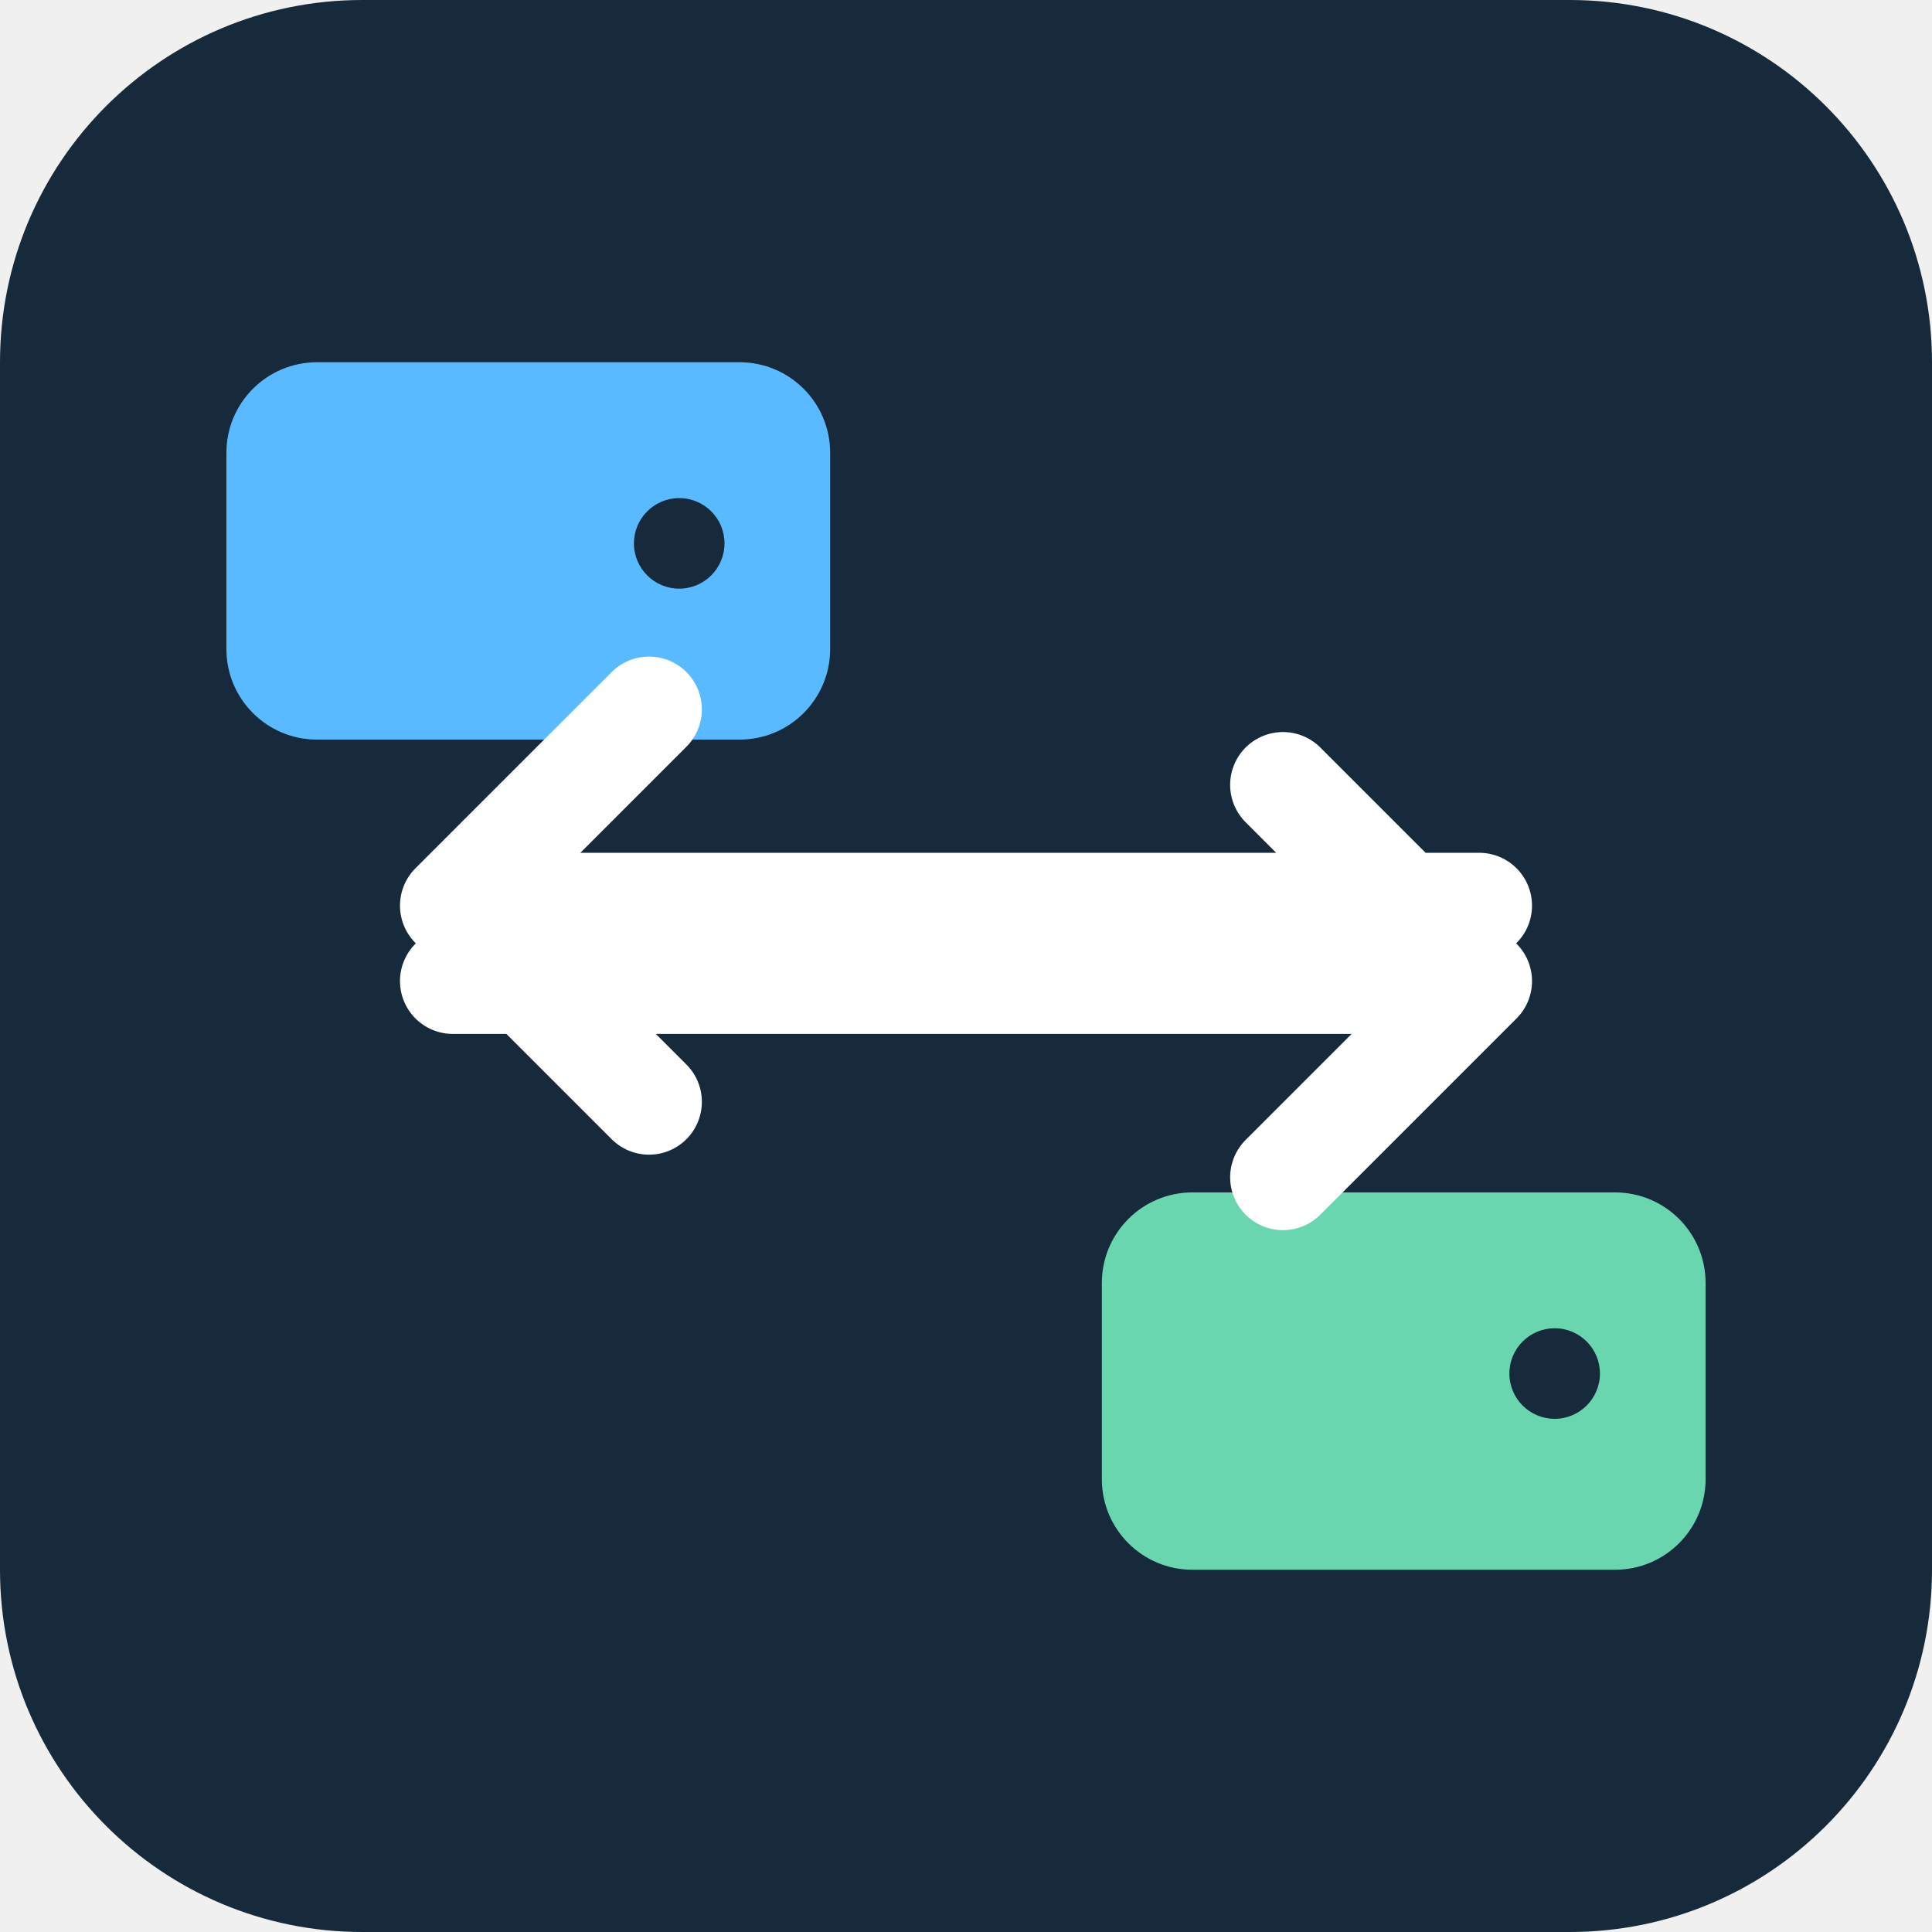
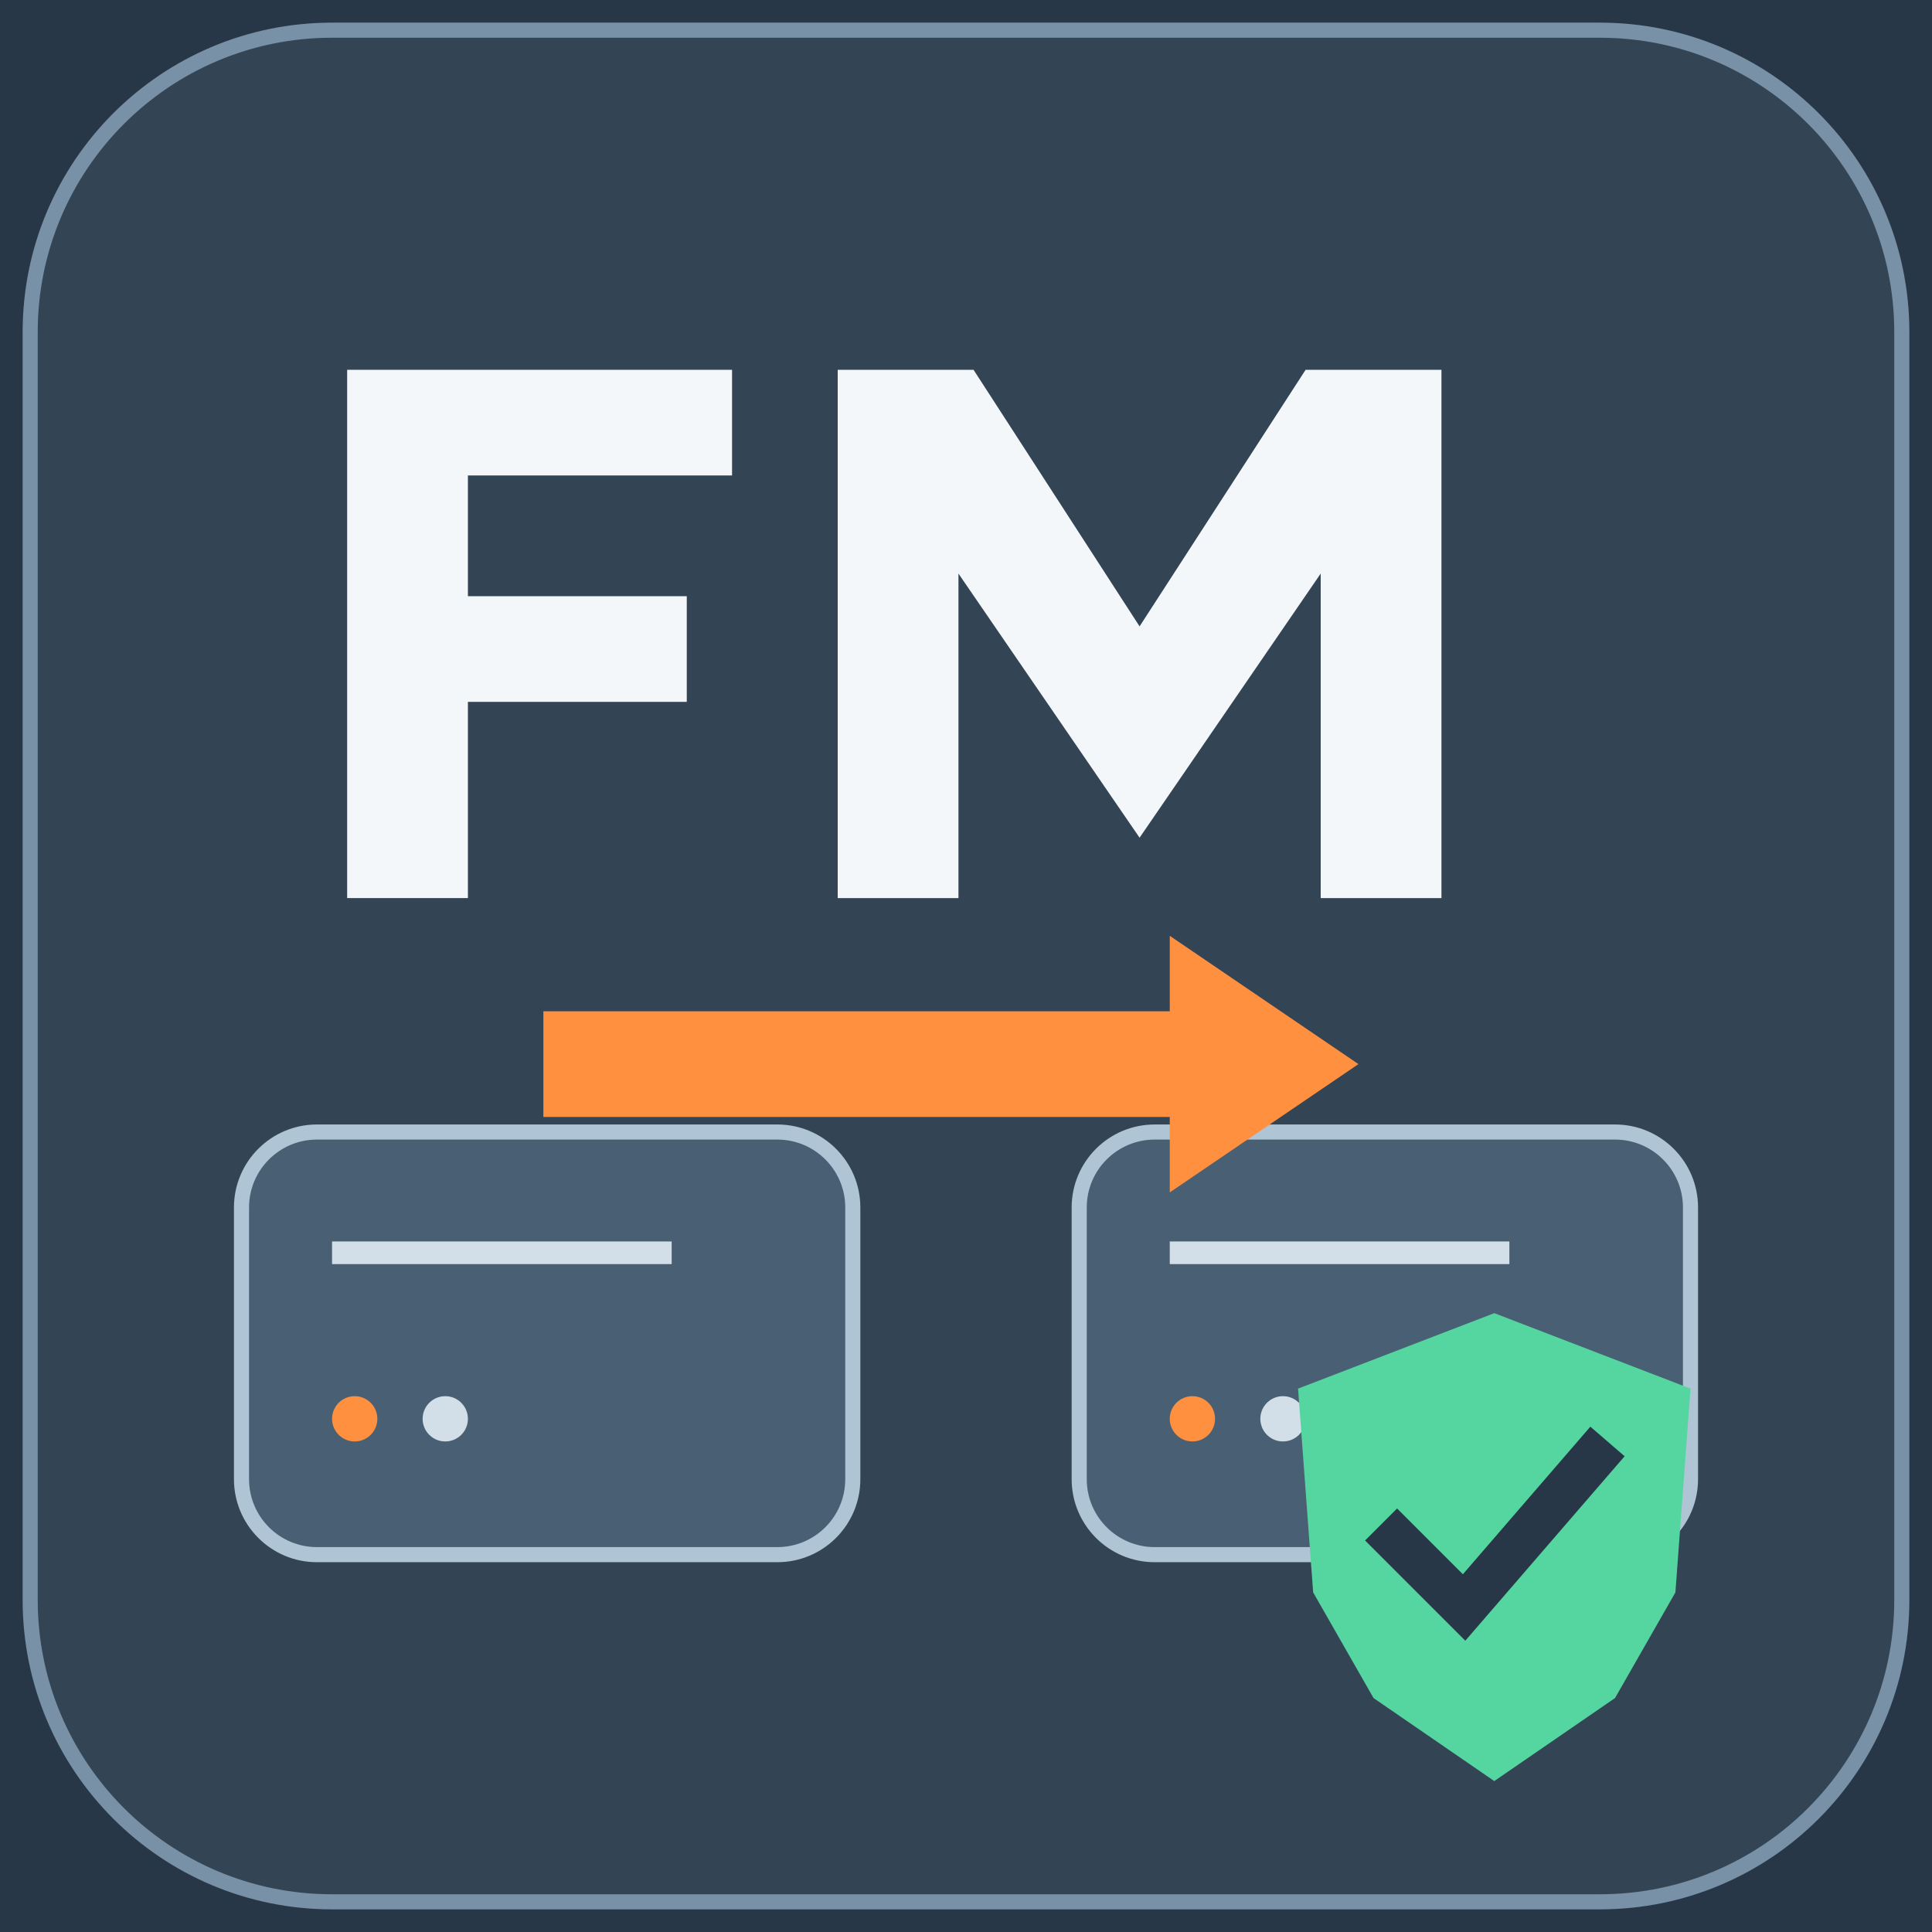
- <svg xmlns="http://www.w3.org/2000/svg" viewBox="0 0 128 128">
-   <rect width="128" height="128" rx="24" fill="#172a3b" />
-   <rect x="15" y="24" width="40" height="25" rx="6" fill="#59baff" />
-   <rect x="73" y="79" width="40" height="25" rx="6" fill="#69d6b0" />
-   <path d="M30 65h68m-13-13 13 13-13 13M98 60H30m13-13L30 60l13 13" fill="none" stroke="#fff" stroke-width="7" stroke-linecap="round" stroke-linejoin="round" />
-   <circle cx="45" cy="36" r="3" fill="#172a3b" />
-   <circle cx="103" cy="91" r="3" fill="#172a3b" />
+ <svg xmlns="http://www.w3.org/2000/svg" viewBox="0 0 256 256" role="img" aria-label="FM — Fejes Mover">
+   <rect width="256" height="256" fill="#283747" />
+   <rect x="4" y="4" width="248" height="248" rx="40" fill="#334555" stroke="#7891a6" stroke-width="2" />
+   <path d="M46 49 L97 49 L97 63 L62 63 L62 79 L91 79 L91 93 L62 93 L62 119 L46 119 Z" fill="#f4f7fa" />
+   <path d="M111 119 L111 49 L129 49 L151 83 L173 49 L191 49 L191 119 L175 119 L175 76 L151 111 L127 76 L127 119 Z" fill="#f4f7fa" />
+   <rect x="32" y="150" width="81" height="56" rx="10" fill="#496074" stroke="#afc4d4" stroke-width="2" />
+   <path d="M44 166h45" stroke="#d2dfe9" stroke-width="3" />
+   <circle cx="47" cy="188" r="3" fill="#ff903f" />
+   <circle cx="59" cy="188" r="3" fill="#d2dfe9" />
+   <rect x="143" y="150" width="81" height="56" rx="10" fill="#496074" stroke="#afc4d4" stroke-width="2" />
+   <path d="M155 166h45" stroke="#d2dfe9" stroke-width="3" />
+   <circle cx="158" cy="188" r="3" fill="#ff903f" />
+   <circle cx="170" cy="188" r="3" fill="#d2dfe9" />
+   <path d="M72 134 L155 134 L155 124 L180 141 L155 158 L155 148 L72 148 Z" fill="#ff903f" />
+   <path d="M198 174 L224 184 L222 211 L214 225 L198 236 L182 225 L174 211 L172 184 Z" fill="#55d6a0" />
+   <path d="M183 202l11 11 19-22" fill="none" stroke="#283747" stroke-width="6" />
</svg>
